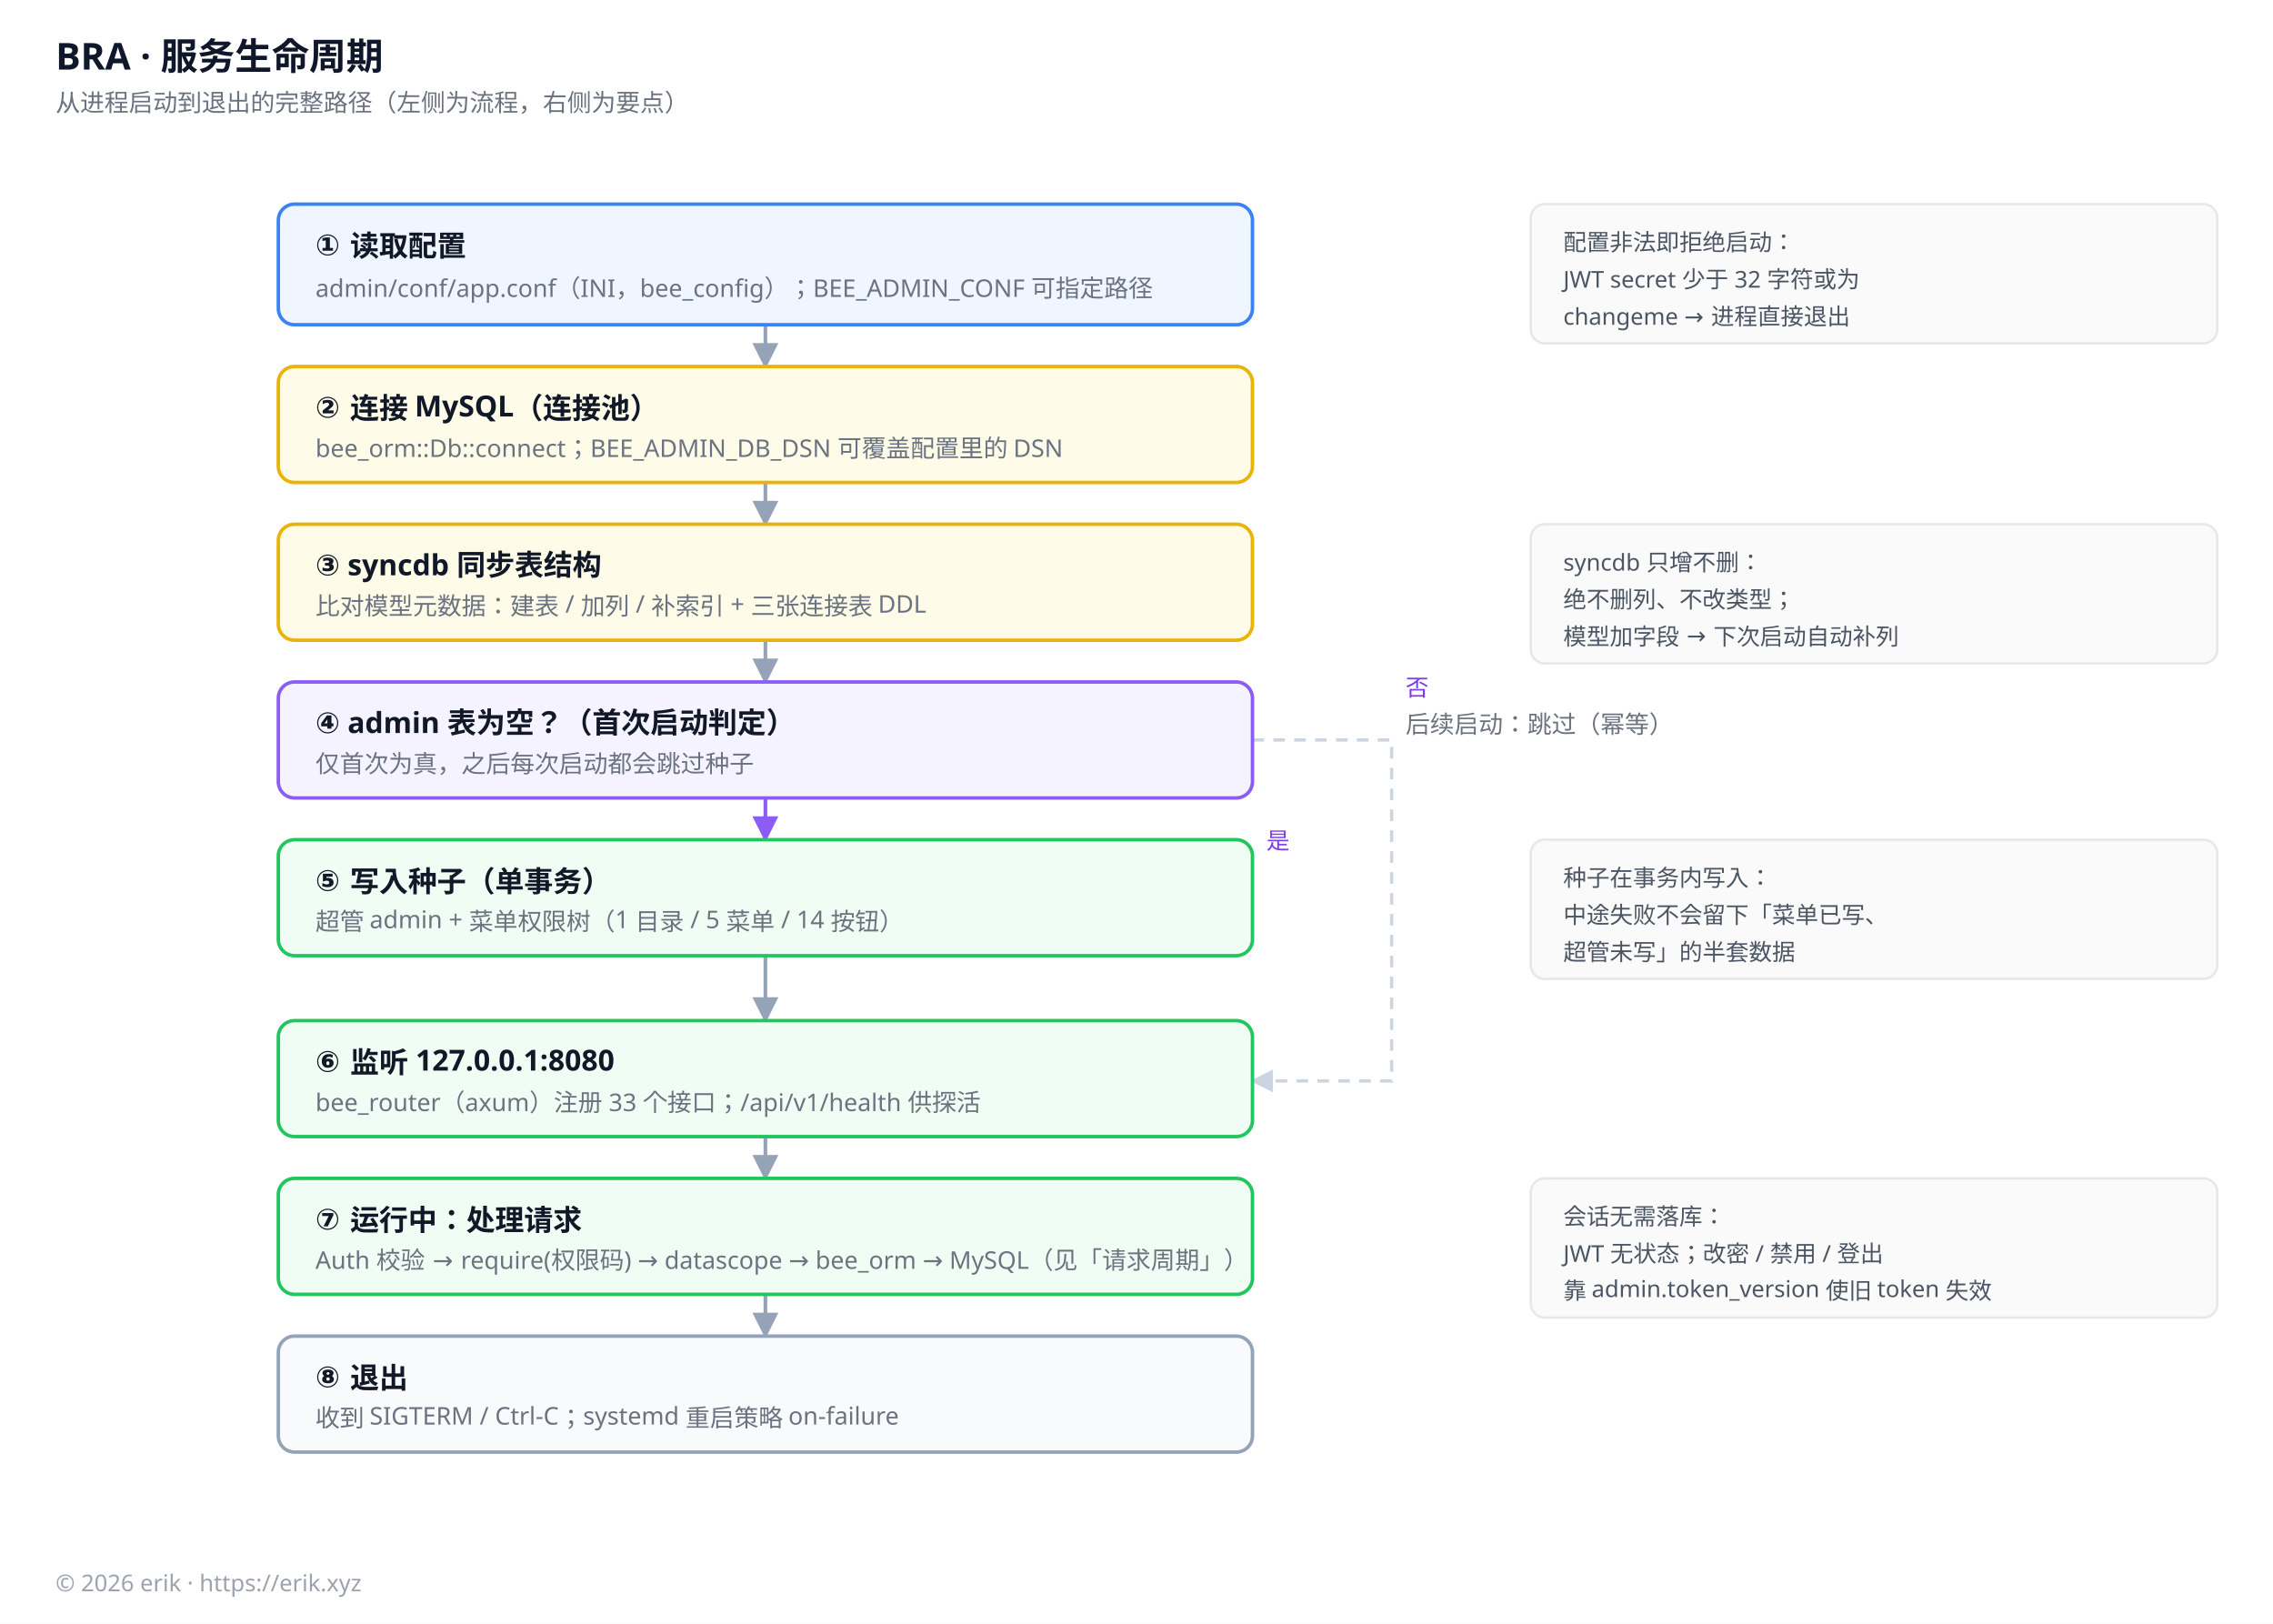
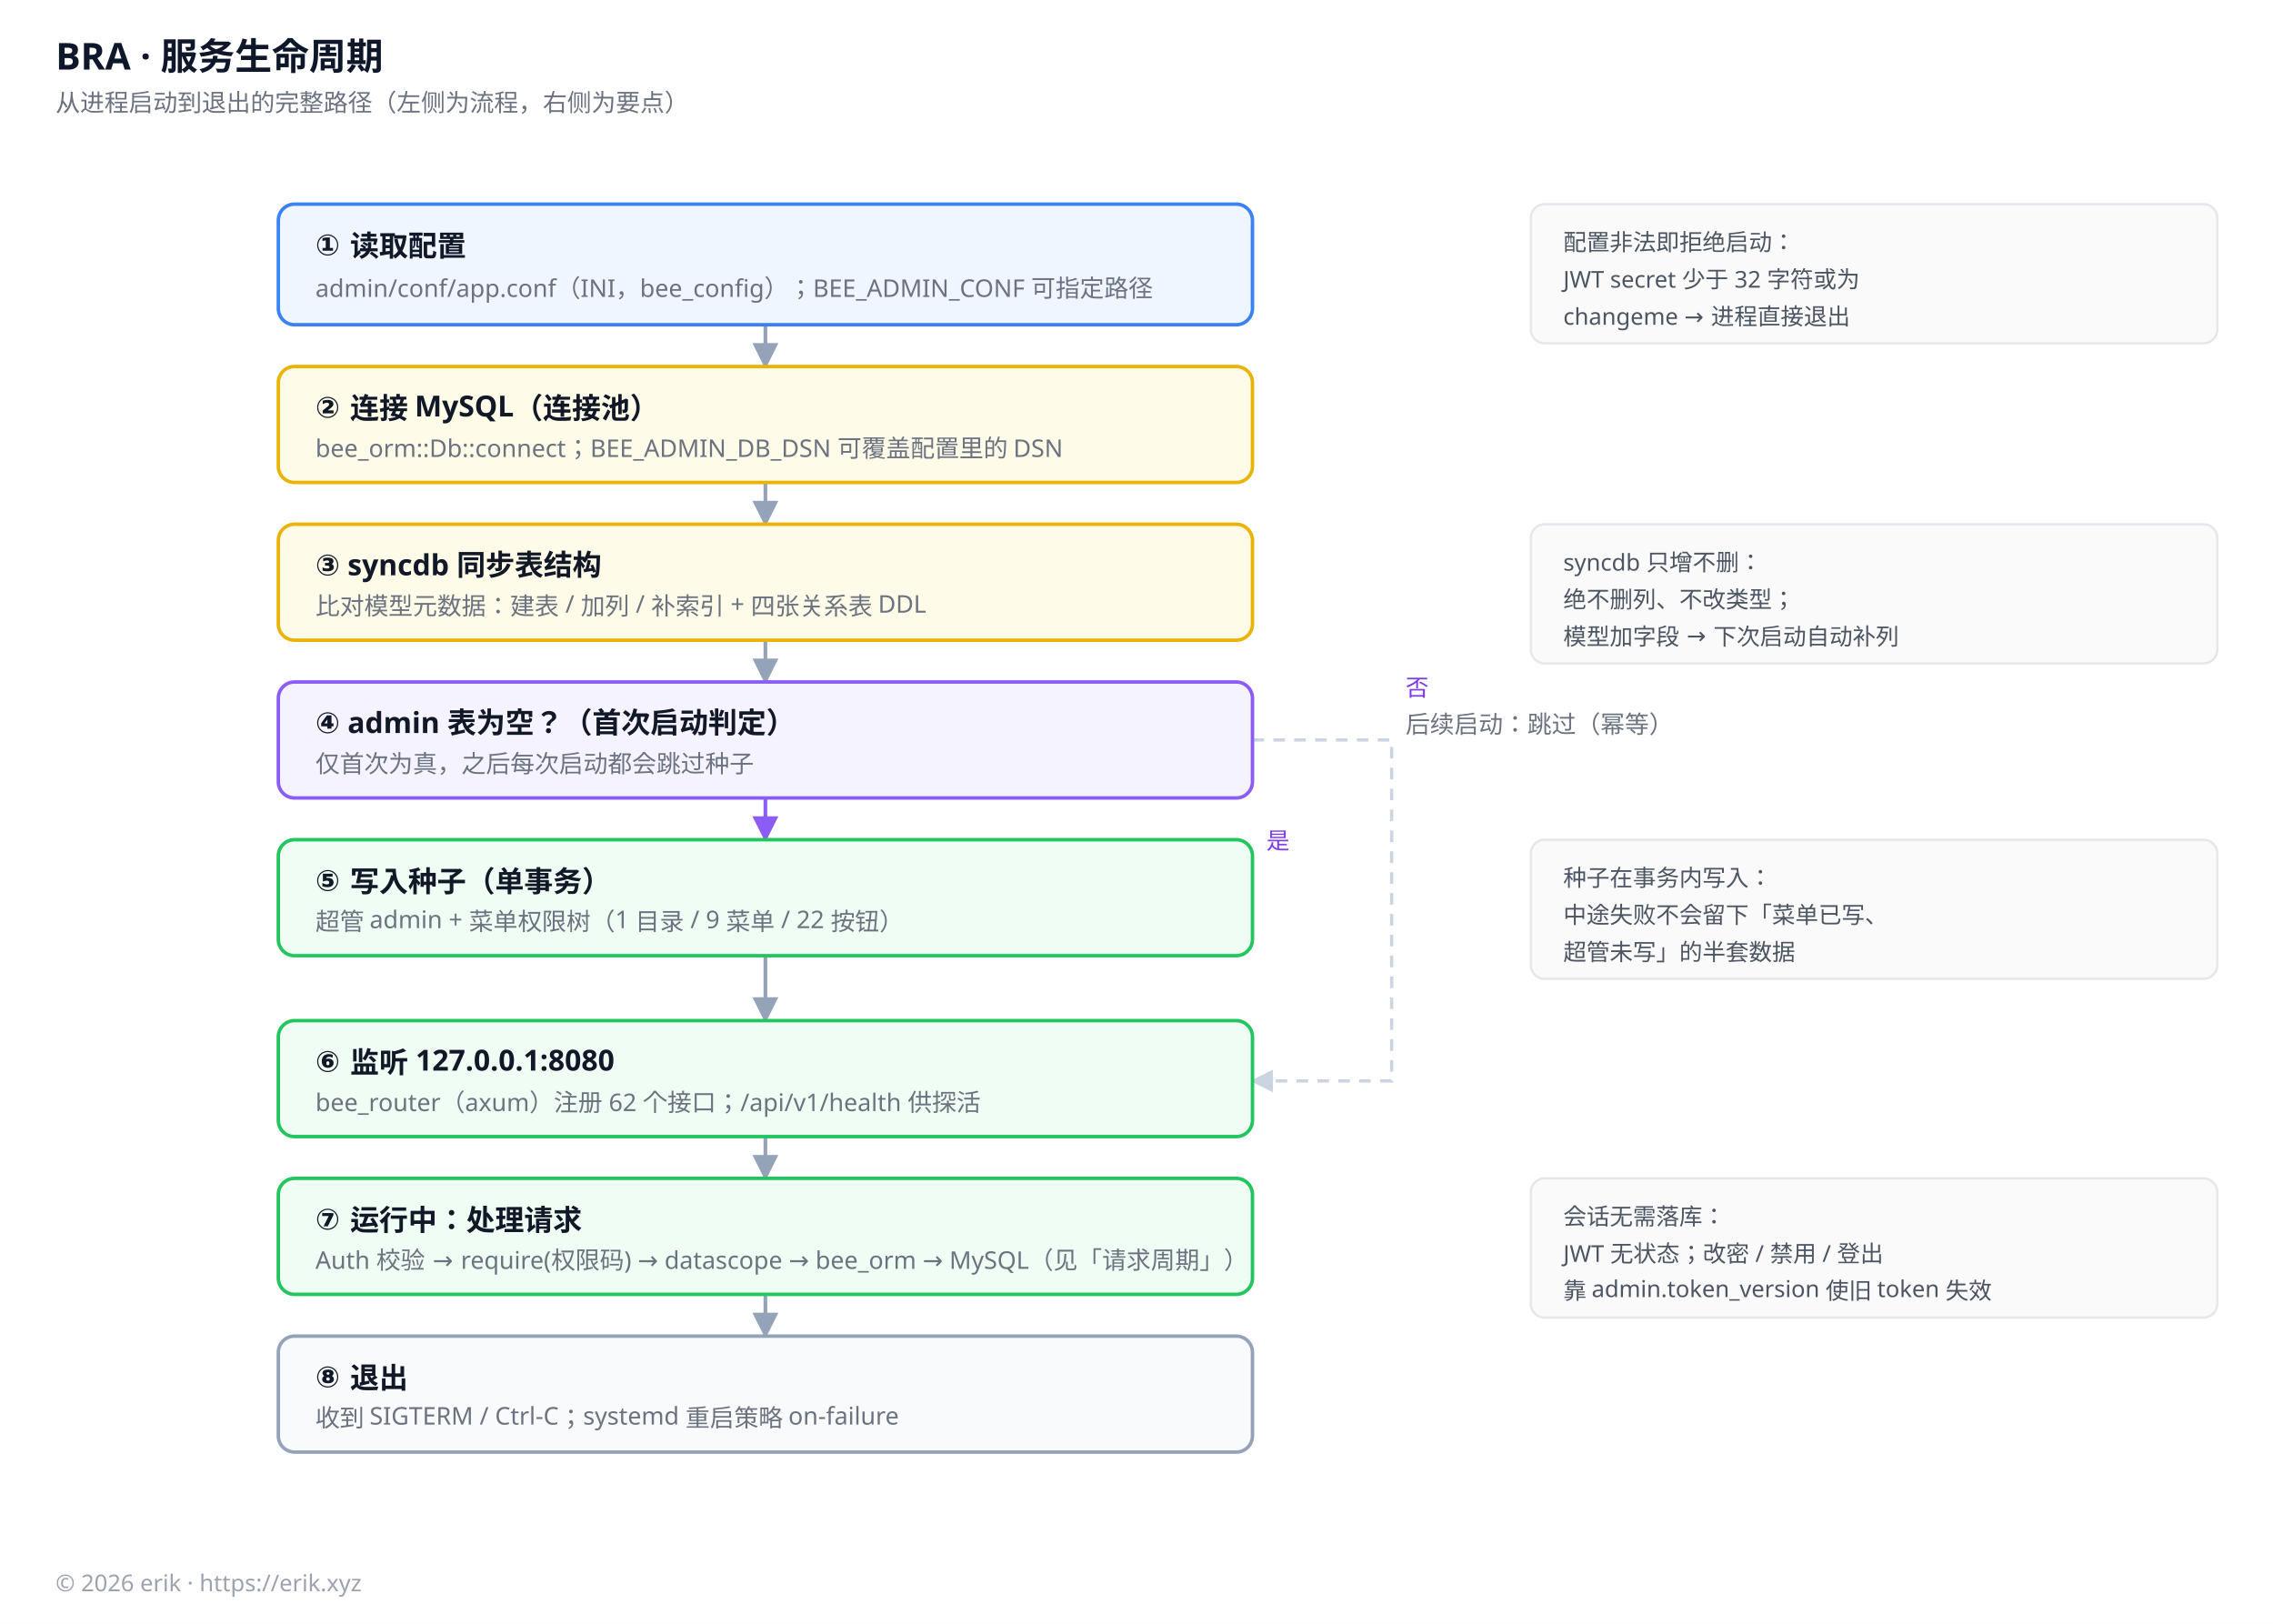
<svg xmlns="http://www.w3.org/2000/svg" viewBox="0 0 980 700" width="980" height="700" role="img" aria-label="BRA 服务生命周期图">
  <style>
    .bg { fill: #ffffff; }
    .box-start  { fill: #eff6ff; stroke: #3b82f6; stroke-width: 1.5; }
    .box-db     { fill: #fefce8; stroke: #eab308; stroke-width: 1.5; }
    .box-backend{ fill: #f0fdf4; stroke: #22c55e; stroke-width: 1.5; }
    .box-decision { fill: #f5f3ff; stroke: #8b5cf6; stroke-width: 1.5; }
    .box-end    { fill: #f8fafc; stroke: #94a3b8; stroke-width: 1.5; }
    .note       { fill: #fafafa; stroke: #e5e7eb; stroke-width: 1; }
    .t-name { font: 600 12.5px system-ui, "PingFang SC", "Microsoft YaHei", sans-serif; fill: #111827; }
    .t-sub  { font: 10.5px system-ui, "PingFang SC", "Microsoft YaHei", sans-serif; fill: #6b7280; }
    .t-note { font: 10px system-ui, "PingFang SC", "Microsoft YaHei", sans-serif; fill: #4b5563; }
    .t-edge { font: 10px system-ui, "PingFang SC", "Microsoft YaHei", sans-serif; fill: #7c3aed; }
    .t-title{ font: 700 16px system-ui, "PingFang SC", "Microsoft YaHei", sans-serif; fill: #0f172a; }
    .t-foot { font: 10px system-ui, "PingFang SC", "Microsoft YaHei", sans-serif; fill: #9ca3af; }
    .a  { stroke: #94a3b8; stroke-width: 1.6; fill: none; }
    .a-yes { stroke: #8b5cf6; stroke-width: 1.6; fill: none; }
    .a-no  { stroke: #cbd5e1; stroke-width: 1.4; fill: none; stroke-dasharray: 5 4; }
  </style>
  <defs>
    <marker id="a" viewBox="0 0 10 10" refX="9" refY="5" markerWidth="7" markerHeight="7" orient="auto-start-reverse">
      <path d="M0,0 L10,5 L0,10 z" fill="#94a3b8" />
    </marker>
    <marker id="ay" viewBox="0 0 10 10" refX="9" refY="5" markerWidth="7" markerHeight="7" orient="auto-start-reverse">
      <path d="M0,0 L10,5 L0,10 z" fill="#8b5cf6" />
    </marker>
    <marker id="an" viewBox="0 0 10 10" refX="9" refY="5" markerWidth="7" markerHeight="7" orient="auto-start-reverse">
      <path d="M0,0 L10,5 L0,10 z" fill="#cbd5e1" />
    </marker>
  </defs>
  <rect class="bg" x="0" y="0" width="980" height="700" />
  <text class="t-title" x="24" y="30">BRA · 服务生命周期</text>
  <text class="t-sub" x="24" y="48">从进程启动到退出的完整路径（左侧为流程，右侧为要点）</text>
  <path class="a" d="M330,140 L330,158" marker-end="url(#a)" />
  <path class="a" d="M330,208 L330,226" marker-end="url(#a)" />
  <path class="a" d="M330,276 L330,294" marker-end="url(#a)" />
  <path class="a-yes" d="M330,344 L330,362" marker-end="url(#ay)" />
  <path class="a" d="M330,412 L330,440" marker-end="url(#a)" />
  <path class="a" d="M330,490 L330,508" marker-end="url(#a)" />
  <path class="a" d="M330,558 L330,576" marker-end="url(#a)" />
  <path class="a-no" d="M540,319 L600,319 L600,466 L540,466" marker-end="url(#an)" />
  <text class="t-edge" x="606" y="300">否</text>
  <text class="t-sub" x="606" y="316">后续启动：跳过（幂等）</text>
  <text class="t-edge" x="546" y="366">是</text>
  <rect class="box-start" x="120" y="88" width="420" height="52" rx="7" />
  <text class="t-name" x="136" y="110">① 读取配置</text>
  <text class="t-sub" x="136" y="128">admin/conf/app.conf（INI，bee_config）；BEE_ADMIN_CONF 可指定路径</text>
  <rect class="box-db" x="120" y="158" width="420" height="50" rx="7" />
  <text class="t-name" x="136" y="180">② 连接 MySQL（连接池）</text>
  <text class="t-sub" x="136" y="197">bee_orm::Db::connect；BEE_ADMIN_DB_DSN 可覆盖配置里的 DSN</text>
  <rect class="box-db" x="120" y="226" width="420" height="50" rx="7" />
  <text class="t-name" x="136" y="248">③ syncdb 同步表结构</text>
-   <text class="t-sub" x="136" y="265">比对模型元数据：建表 / 加列 / 补索引 + 三张连接表 DDL</text>
+   <text class="t-sub" x="136" y="265">比对模型元数据：建表 / 加列 / 补索引 + 四张关系表 DDL</text>
  <rect class="box-decision" x="120" y="294" width="420" height="50" rx="7" />
  <text class="t-name" x="136" y="316">④ admin 表为空？（首次启动判定）</text>
  <text class="t-sub" x="136" y="333">仅首次为真，之后每次启动都会跳过种子</text>
  <rect class="box-backend" x="120" y="362" width="420" height="50" rx="7" />
  <text class="t-name" x="136" y="384">⑤ 写入种子（单事务）</text>
-   <text class="t-sub" x="136" y="401">超管 admin + 菜单权限树（1 目录 / 5 菜单 / 14 按钮）</text>
+   <text class="t-sub" x="136" y="401">超管 admin + 菜单权限树（1 目录 / 9 菜单 / 22 按钮）</text>
  <rect class="box-backend" x="120" y="440" width="420" height="50" rx="7" />
  <text class="t-name" x="136" y="462">⑥ 监听 127.0.0.1:8080</text>
-   <text class="t-sub" x="136" y="479">bee_router（axum）注册 33 个接口；/api/v1/health 供探活</text>
+   <text class="t-sub" x="136" y="479">bee_router（axum）注册 62 个接口；/api/v1/health 供探活</text>
  <rect class="box-backend" x="120" y="508" width="420" height="50" rx="7" />
  <text class="t-name" x="136" y="530">⑦ 运行中：处理请求</text>
  <text class="t-sub" x="136" y="547">Auth 校验 → require(权限码) → datascope → bee_orm → MySQL（见「请求周期」）</text>
  <rect class="box-end" x="120" y="576" width="420" height="50" rx="7" />
  <text class="t-name" x="136" y="598">⑧ 退出</text>
  <text class="t-sub" x="136" y="615">收到 SIGTERM / Ctrl-C；systemd 重启策略 on-failure</text>
  <rect class="note" x="660" y="88" width="296" height="60" rx="6" />
  <text class="t-note" x="674" y="108">配置非法即拒绝启动：</text>
  <text class="t-note" x="674" y="124">JWT secret 少于 32 字符或为</text>
  <text class="t-note" x="674" y="140">changeme → 进程直接退出</text>
  <rect class="note" x="660" y="226" width="296" height="60" rx="6" />
  <text class="t-note" x="674" y="246">syncdb 只增不删：</text>
  <text class="t-note" x="674" y="262">绝不删列、不改类型；</text>
  <text class="t-note" x="674" y="278">模型加字段 → 下次启动自动补列</text>
  <rect class="note" x="660" y="362" width="296" height="60" rx="6" />
  <text class="t-note" x="674" y="382">种子在事务内写入：</text>
  <text class="t-note" x="674" y="398">中途失败不会留下「菜单已写、</text>
  <text class="t-note" x="674" y="414">超管未写」的半套数据</text>
  <rect class="note" x="660" y="508" width="296" height="60" rx="6" />
  <text class="t-note" x="674" y="528">会话无需落库：</text>
  <text class="t-note" x="674" y="544">JWT 无状态；改密 / 禁用 / 登出</text>
  <text class="t-note" x="674" y="560">靠 admin.token_version 使旧 token 失效</text>
  <text class="t-foot" x="24" y="686">© 2026 erik · https://erik.xyz</text>
</svg>
